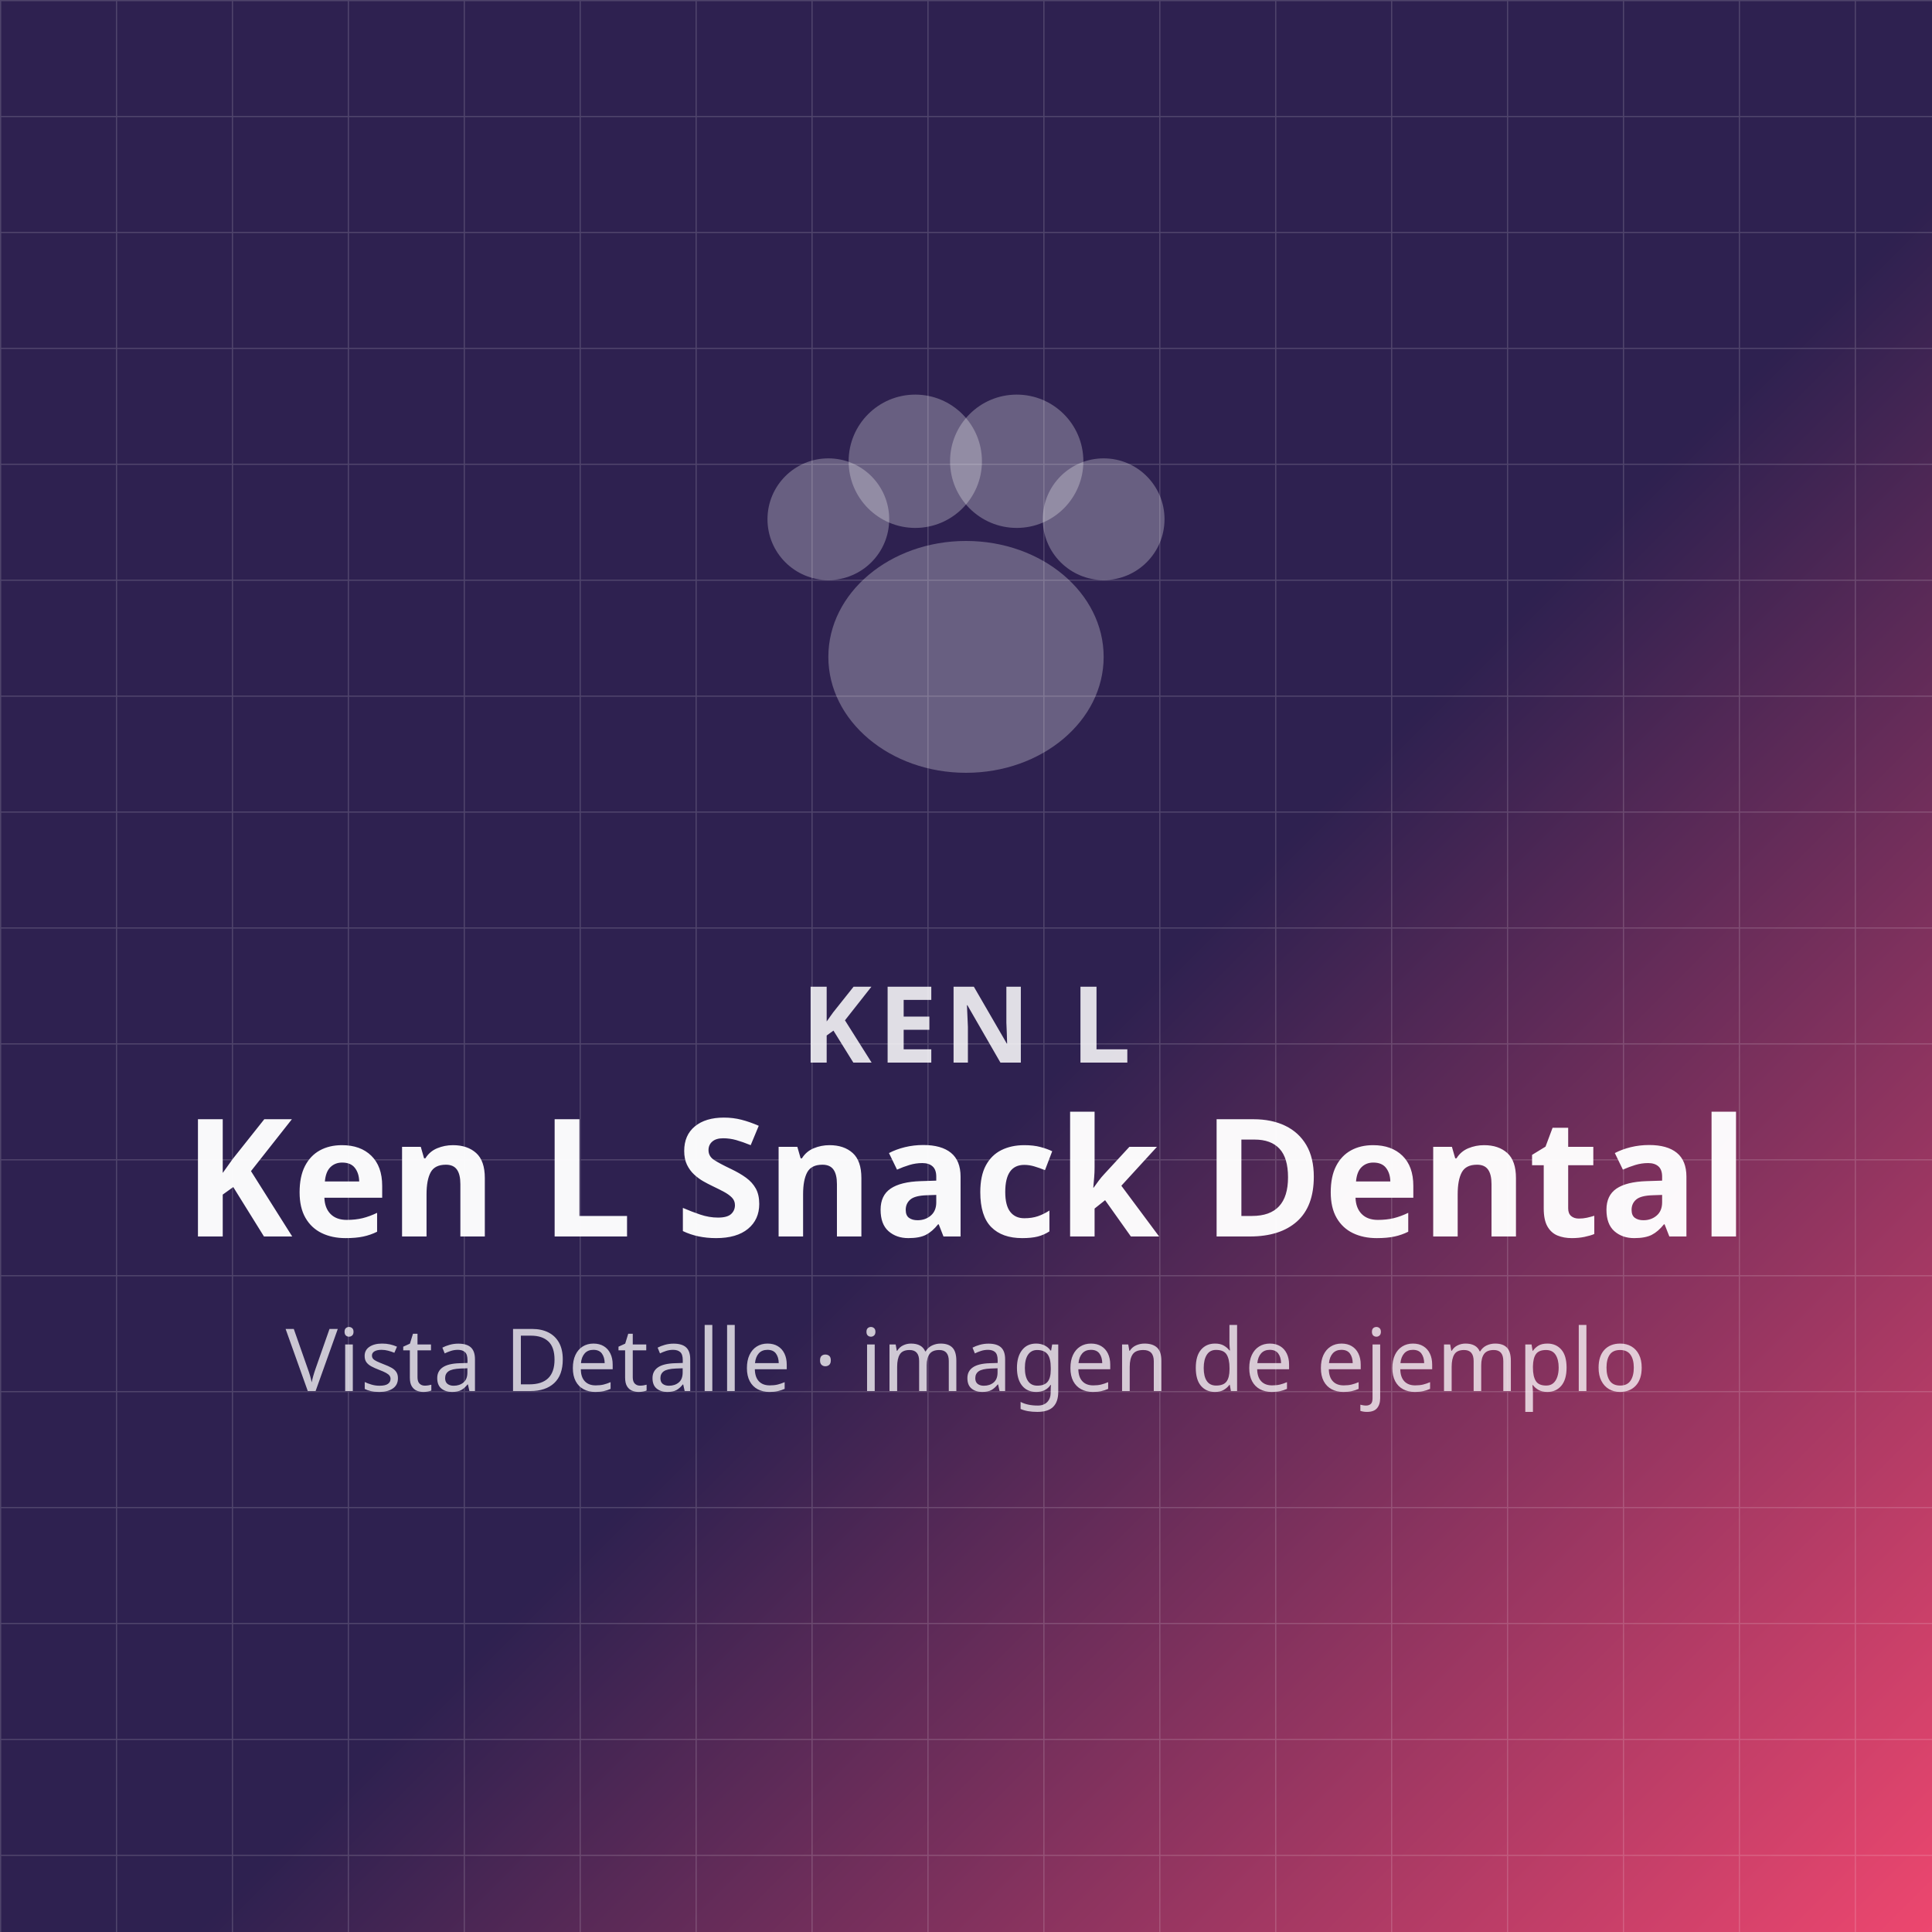
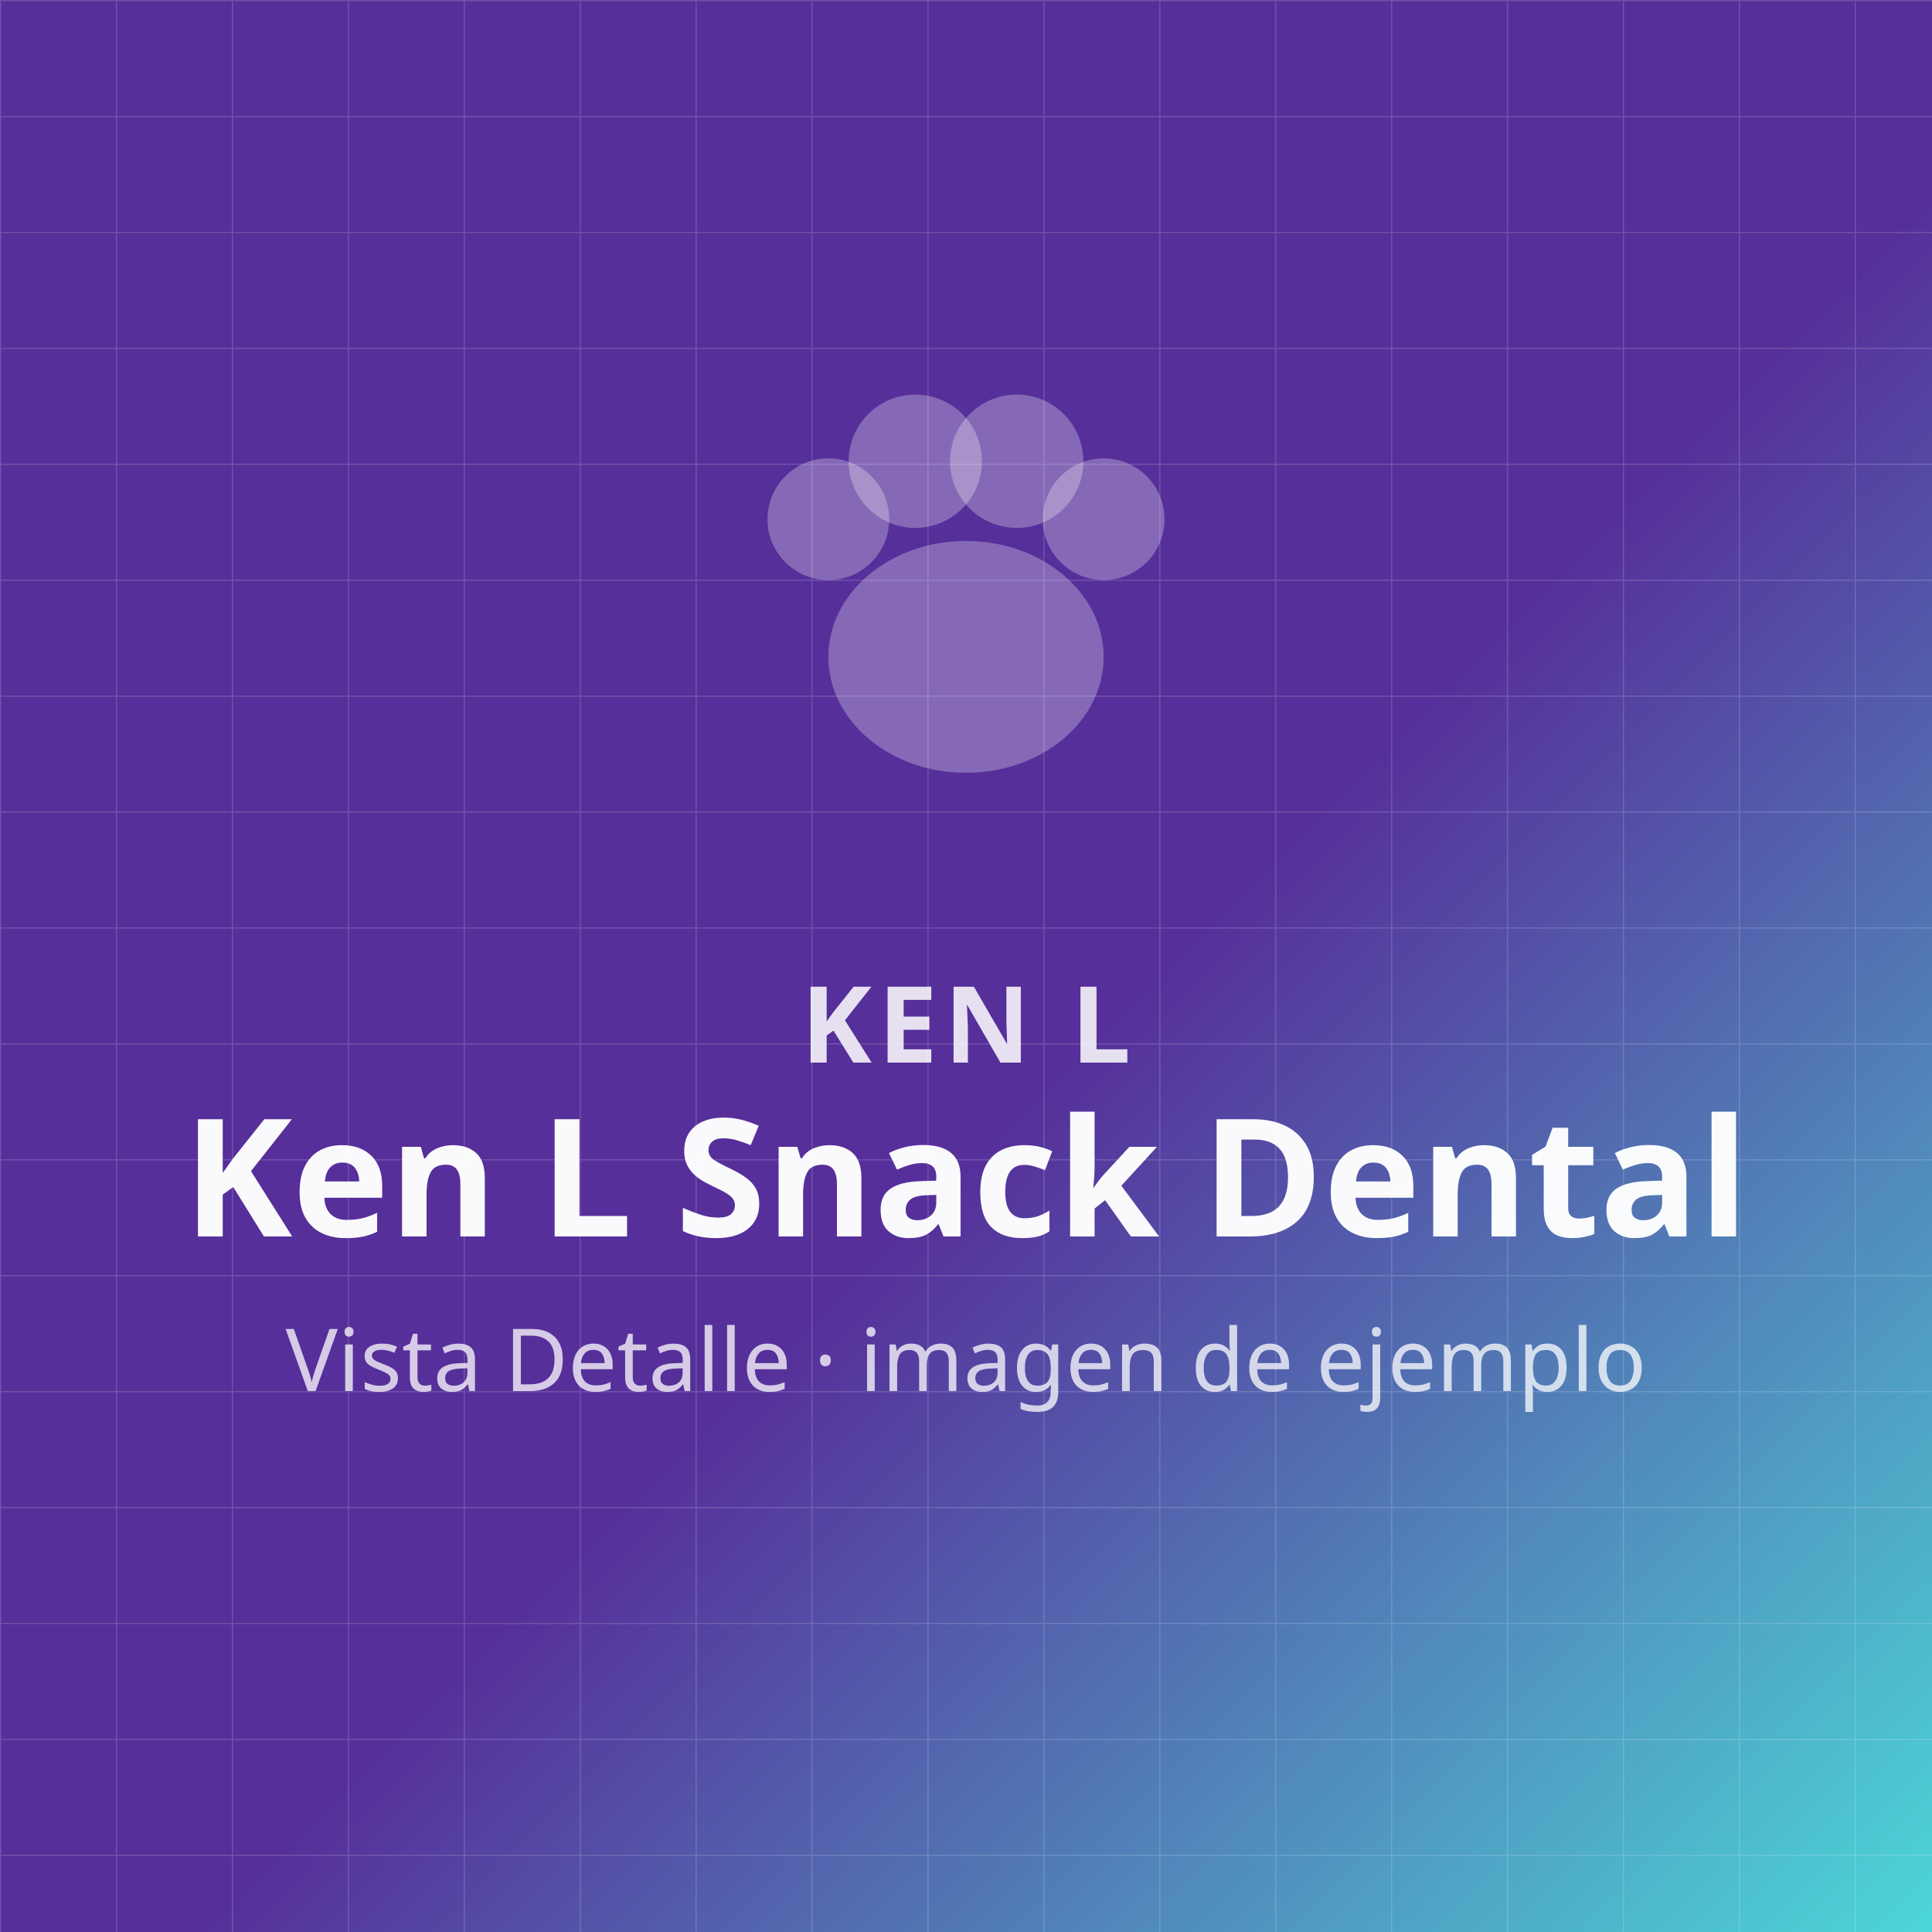
<svg xmlns="http://www.w3.org/2000/svg" width="1200" height="1200" viewBox="0 0 1200 1200" role="img" aria-label="Ken L Snack Dental">
  <defs>
    <linearGradient id="g" x1="0" y1="0" x2="1" y2="1">
-       <stop offset="0" stop-color="#2E2150" />
-       <stop offset="0.55" stop-color="#2E2150" />
-       <stop offset="1" stop-color="#EF476F" />
+       <stop offset="0" stop-color="#562F9A" />
+       <stop offset="0.55" stop-color="#562F9A" />
+       <stop offset="1" stop-color="#4CD8D8" />
    </linearGradient>
    <pattern id="grid" width="72" height="72" patternUnits="userSpaceOnUse">
      <path d="M 72 0 L 0 0 0 72" fill="none" stroke="rgba(255,255,255,0.16)" stroke-width="1.5" />
    </pattern>
  </defs>
  <rect width="1200" height="1200" fill="url(#g)" />
  <rect width="1200" height="1200" fill="url(#grid)" />
  <circle cx="514.5" cy="322.5" r="37.8" fill="rgba(255,255,255,0.28)" />
  <circle cx="568.5" cy="286.5" r="41.4" fill="rgba(255,255,255,0.28)" />
  <circle cx="631.5" cy="286.5" r="41.4" fill="rgba(255,255,255,0.28)" />
  <circle cx="685.5" cy="322.5" r="37.8" fill="rgba(255,255,255,0.28)" />
  <ellipse cx="600" cy="408" rx="85.5" ry="72" fill="rgba(255,255,255,0.28)" />
  <text x="600" y="660" text-anchor="middle" font-family="Fredoka, Nunito, system-ui, sans-serif" font-size="66" font-weight="700" letter-spacing="4" fill="rgba(255,255,255,0.85)">KEN L</text>
  <text x="600" y="768" text-anchor="middle" font-family="Fredoka, Nunito, system-ui, sans-serif" font-size="102" font-weight="800" fill="rgba(255,255,255,0.97)">Ken L Snack Dental</text>
  <text x="600" y="864" text-anchor="middle" font-family="Fredoka, Nunito, system-ui, sans-serif" font-size="54" font-weight="500" fill="rgba(255,255,255,0.75)">Vista Detalle · imagen de ejemplo</text>
</svg>
